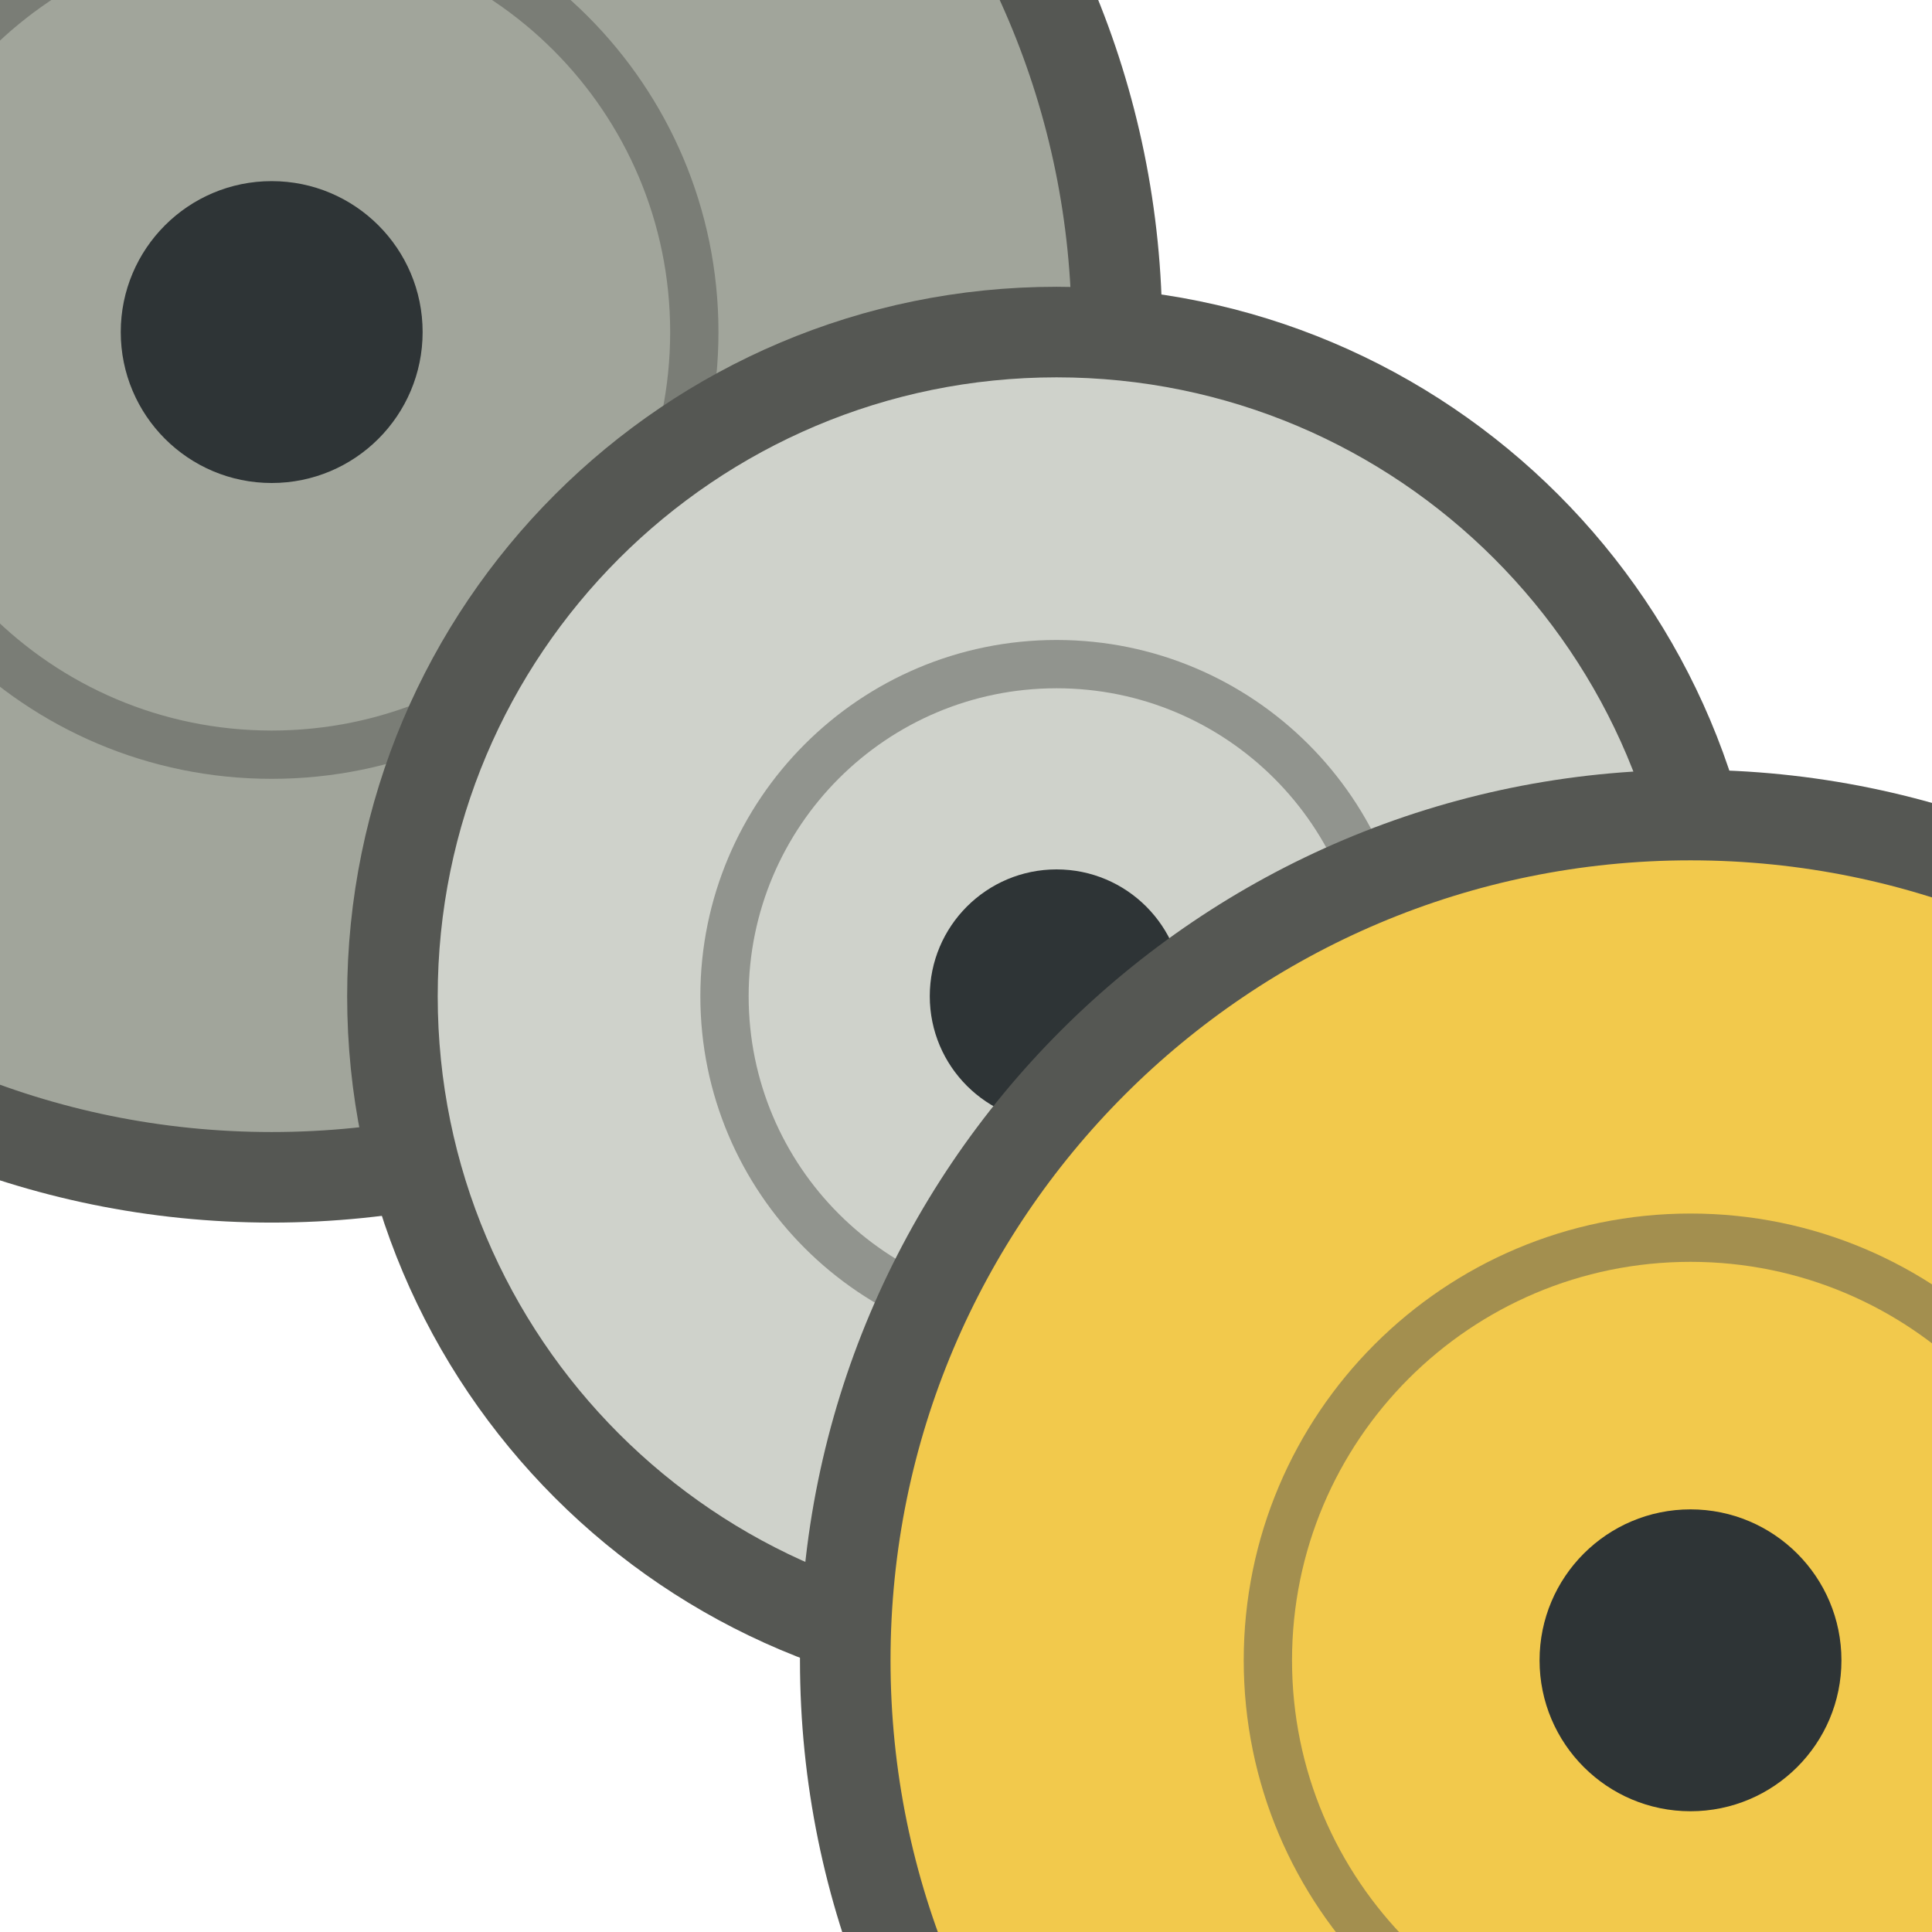
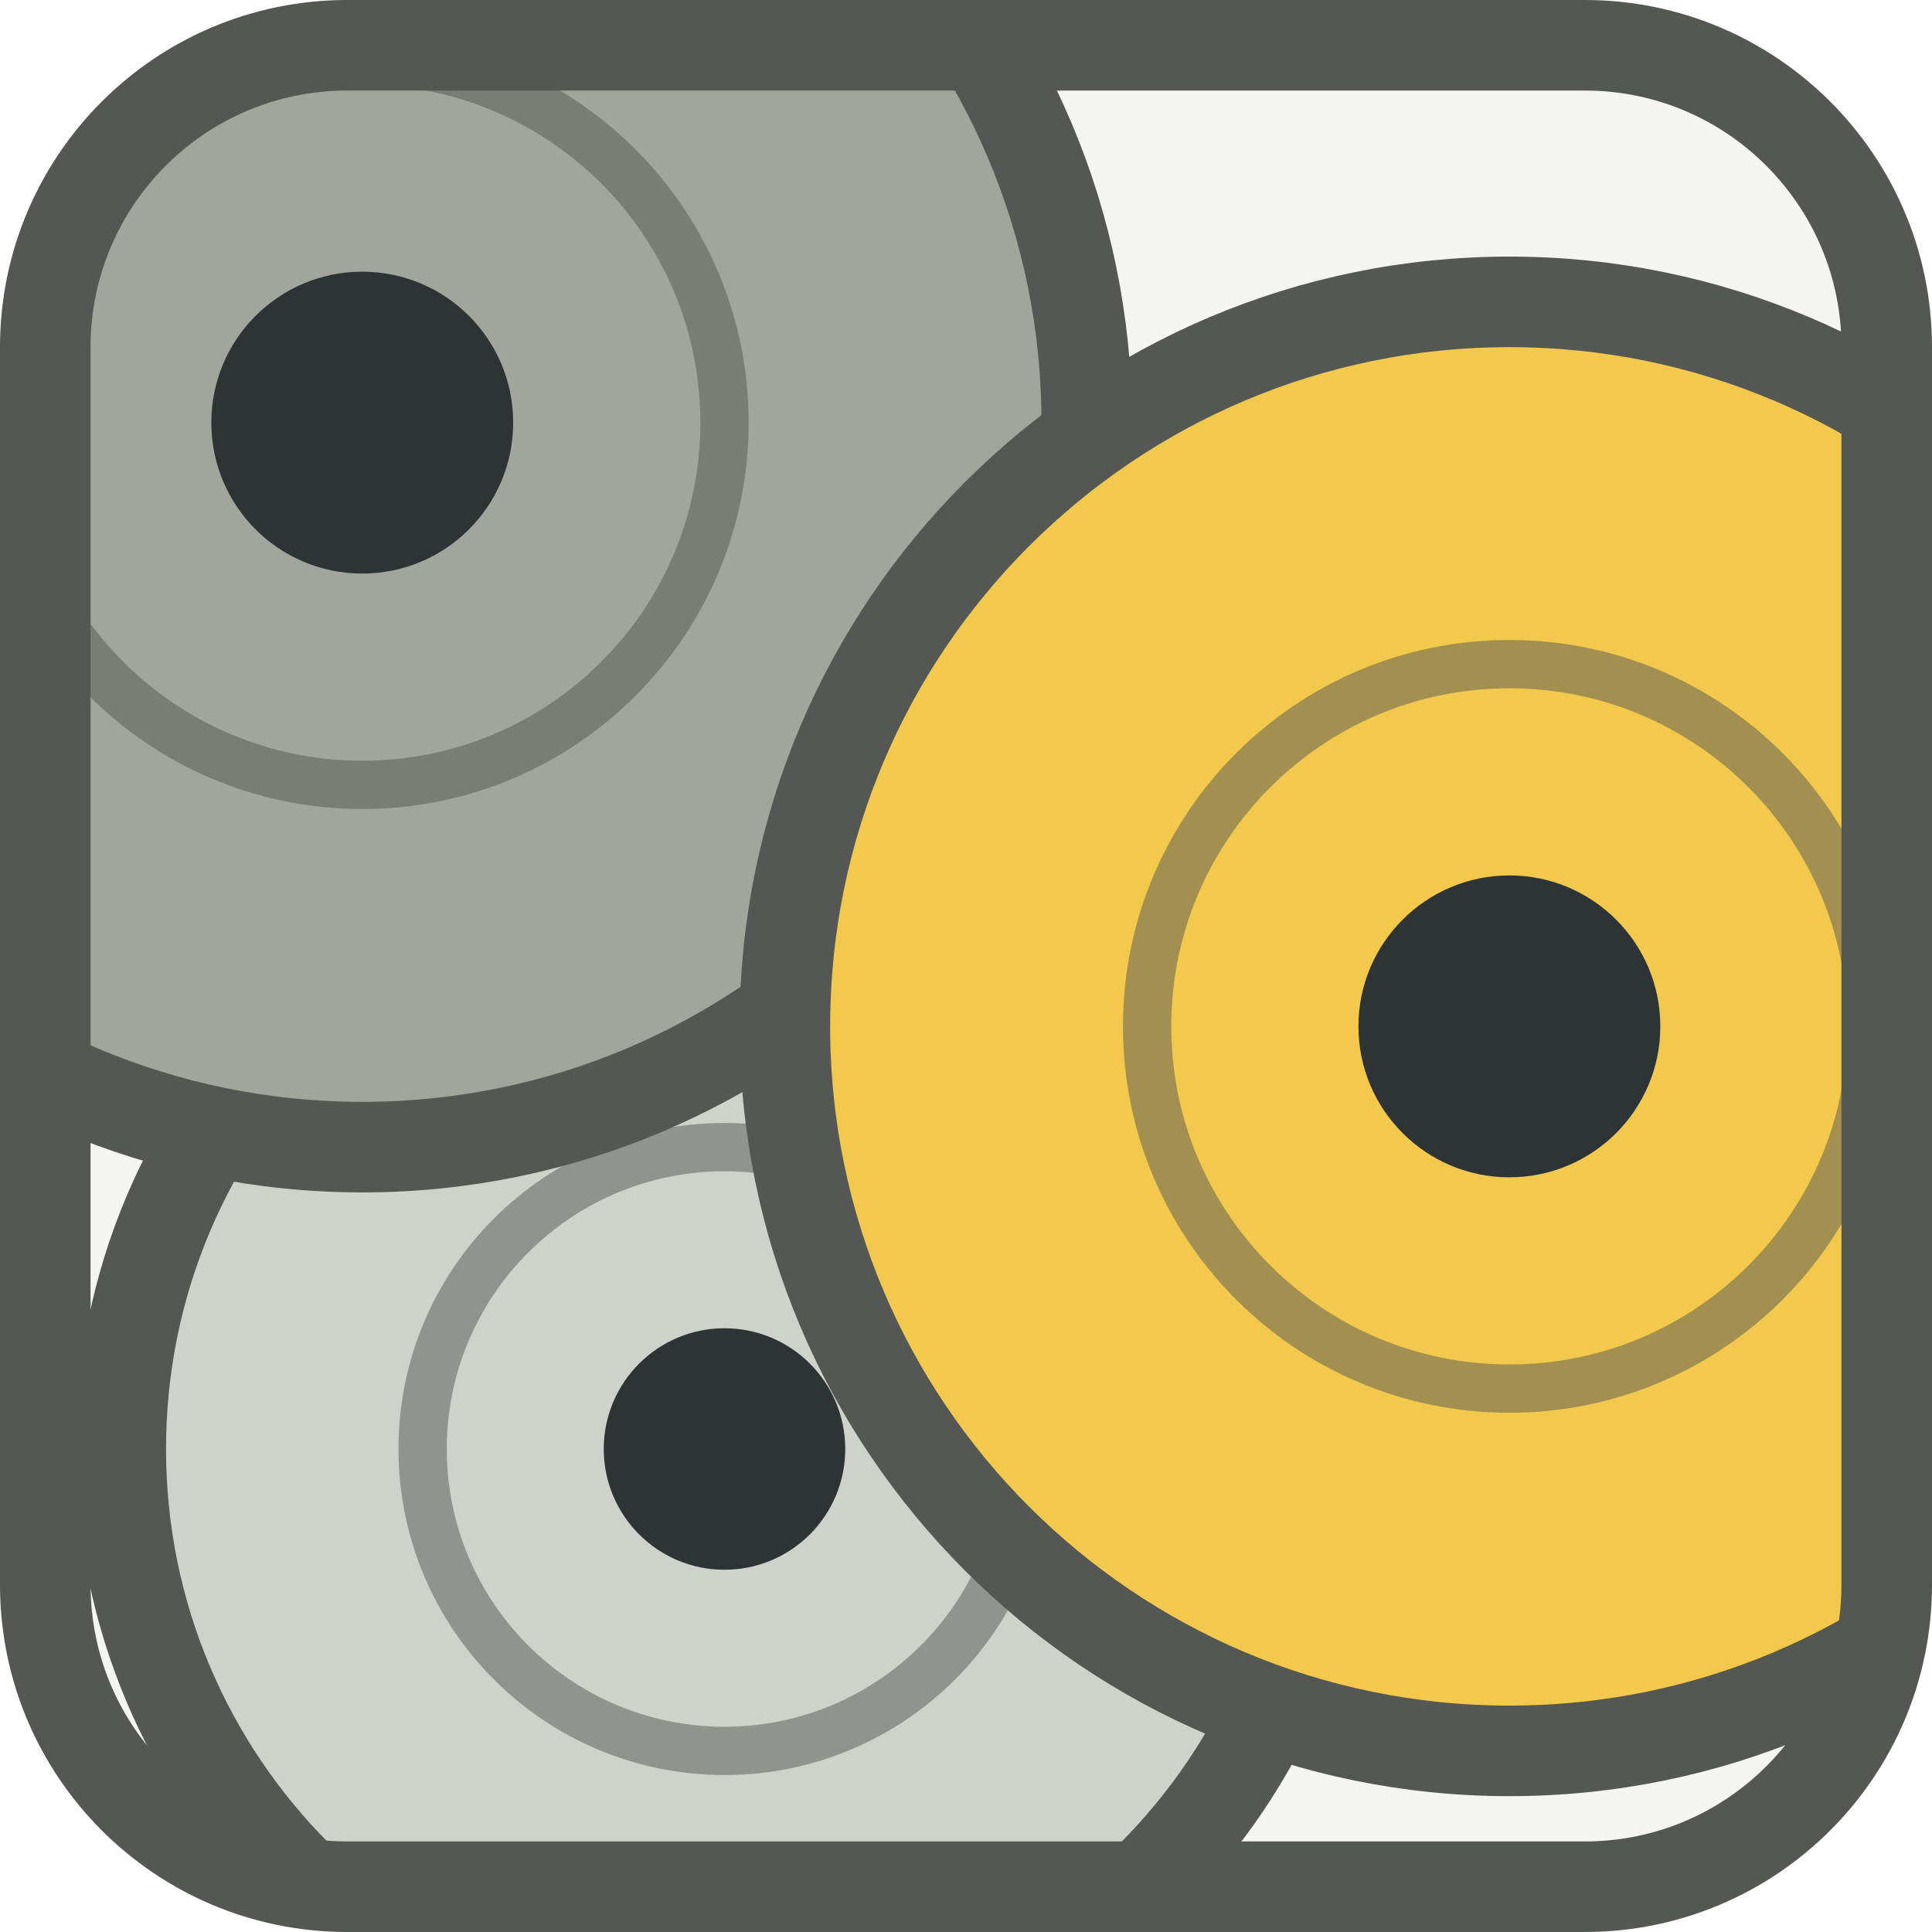
<svg xmlns="http://www.w3.org/2000/svg" version="1.1" viewBox="0 0 64 64">
  <defs>
    <clipPath id="c">
-       <rect width="64" height="64" />
+       <rect x="1.5" y="1.5" width="61" height="61" rx="10" />
    </clipPath>
  </defs>
  <g clip-path="url(#c)">
+     <rect width="64" height="64" fill="#F4F5F2" />
    <g stroke="#555753" stroke-width="3">
-       <circle cx="9" cy="11" r="28" fill="#A1A59B" />
+       <circle cx="24" cy="48" r="20" fill="#CFD2CB" />
    </g>
-     <circle cx="9" cy="11" r="14" fill="none" stroke="#555753" stroke-width="1.6" stroke-opacity="0.5" />
-     <circle cx="9" cy="11" r="5" fill="#2E3436" />
+     <circle cx="24" cy="48" r="10" fill="none" stroke="#555753" stroke-width="1.6" stroke-opacity="0.5" />
+     <circle cx="24" cy="48" r="4" fill="#2E3436" />
    <g stroke="#555753" stroke-width="3">
-       <circle cx="35" cy="33" r="22" fill="#CFD2CB" />
+       <circle cx="12" cy="14" r="24" fill="#A1A59B" />
    </g>
-     <circle cx="35" cy="33" r="11" fill="none" stroke="#555753" stroke-width="1.6" stroke-opacity="0.5" />
-     <circle cx="35" cy="33" r="4.2" fill="#2E3436" />
+     <circle cx="12" cy="14" r="12" fill="none" stroke="#555753" stroke-width="1.6" stroke-opacity="0.5" />
+     <circle cx="12" cy="14" r="5" fill="#2E3436" />
    <g stroke="#555753" stroke-width="3">
-       <circle cx="56" cy="55" r="28" fill="#F2C94C" />
+       <circle cx="50" cy="34" r="24" fill="#F2C94C" />
    </g>
-     <circle cx="56" cy="55" r="14" fill="none" stroke="#555753" stroke-width="1.6" stroke-opacity="0.5" />
-     <circle cx="56" cy="55" r="5" fill="#2E3436" />
+     <circle cx="50" cy="34" r="12" fill="none" stroke="#555753" stroke-width="1.6" stroke-opacity="0.5" />
+     <circle cx="50" cy="34" r="5" fill="#2E3436" />
  </g>
+   <rect x="1.5" y="1.5" width="61" height="61" rx="10" fill="none" stroke="#555753" stroke-width="3" />
</svg>
